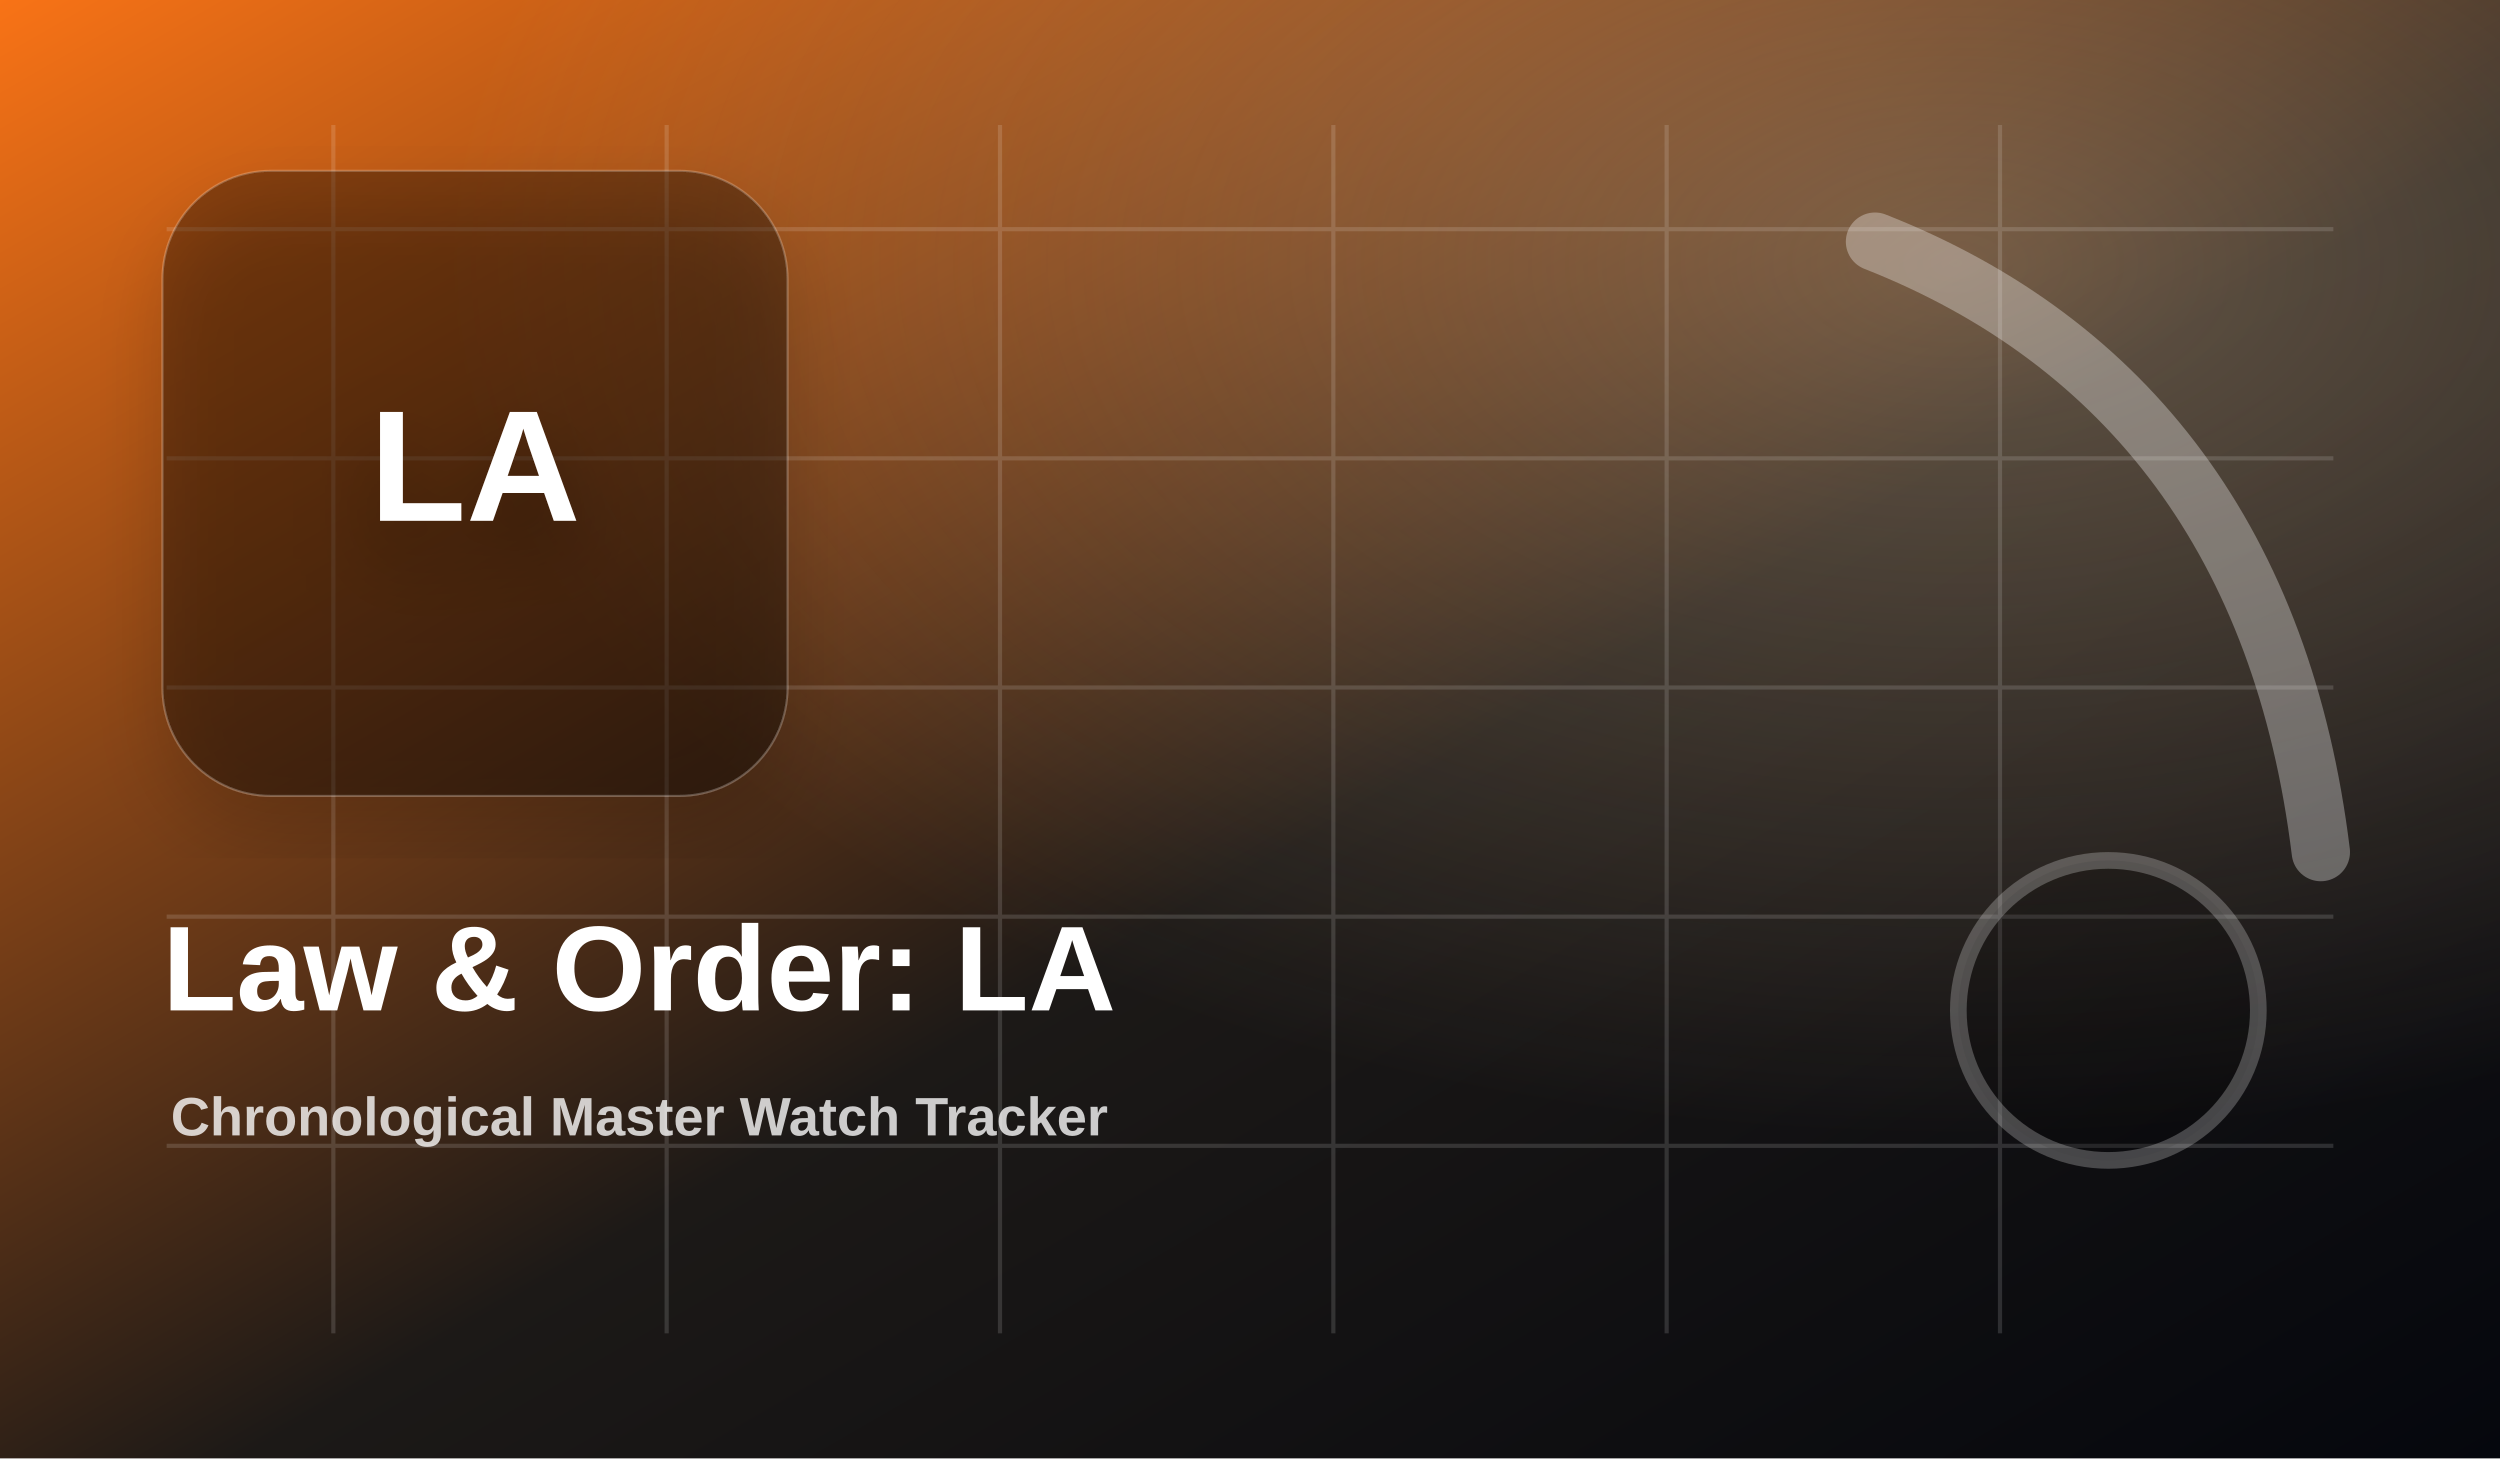
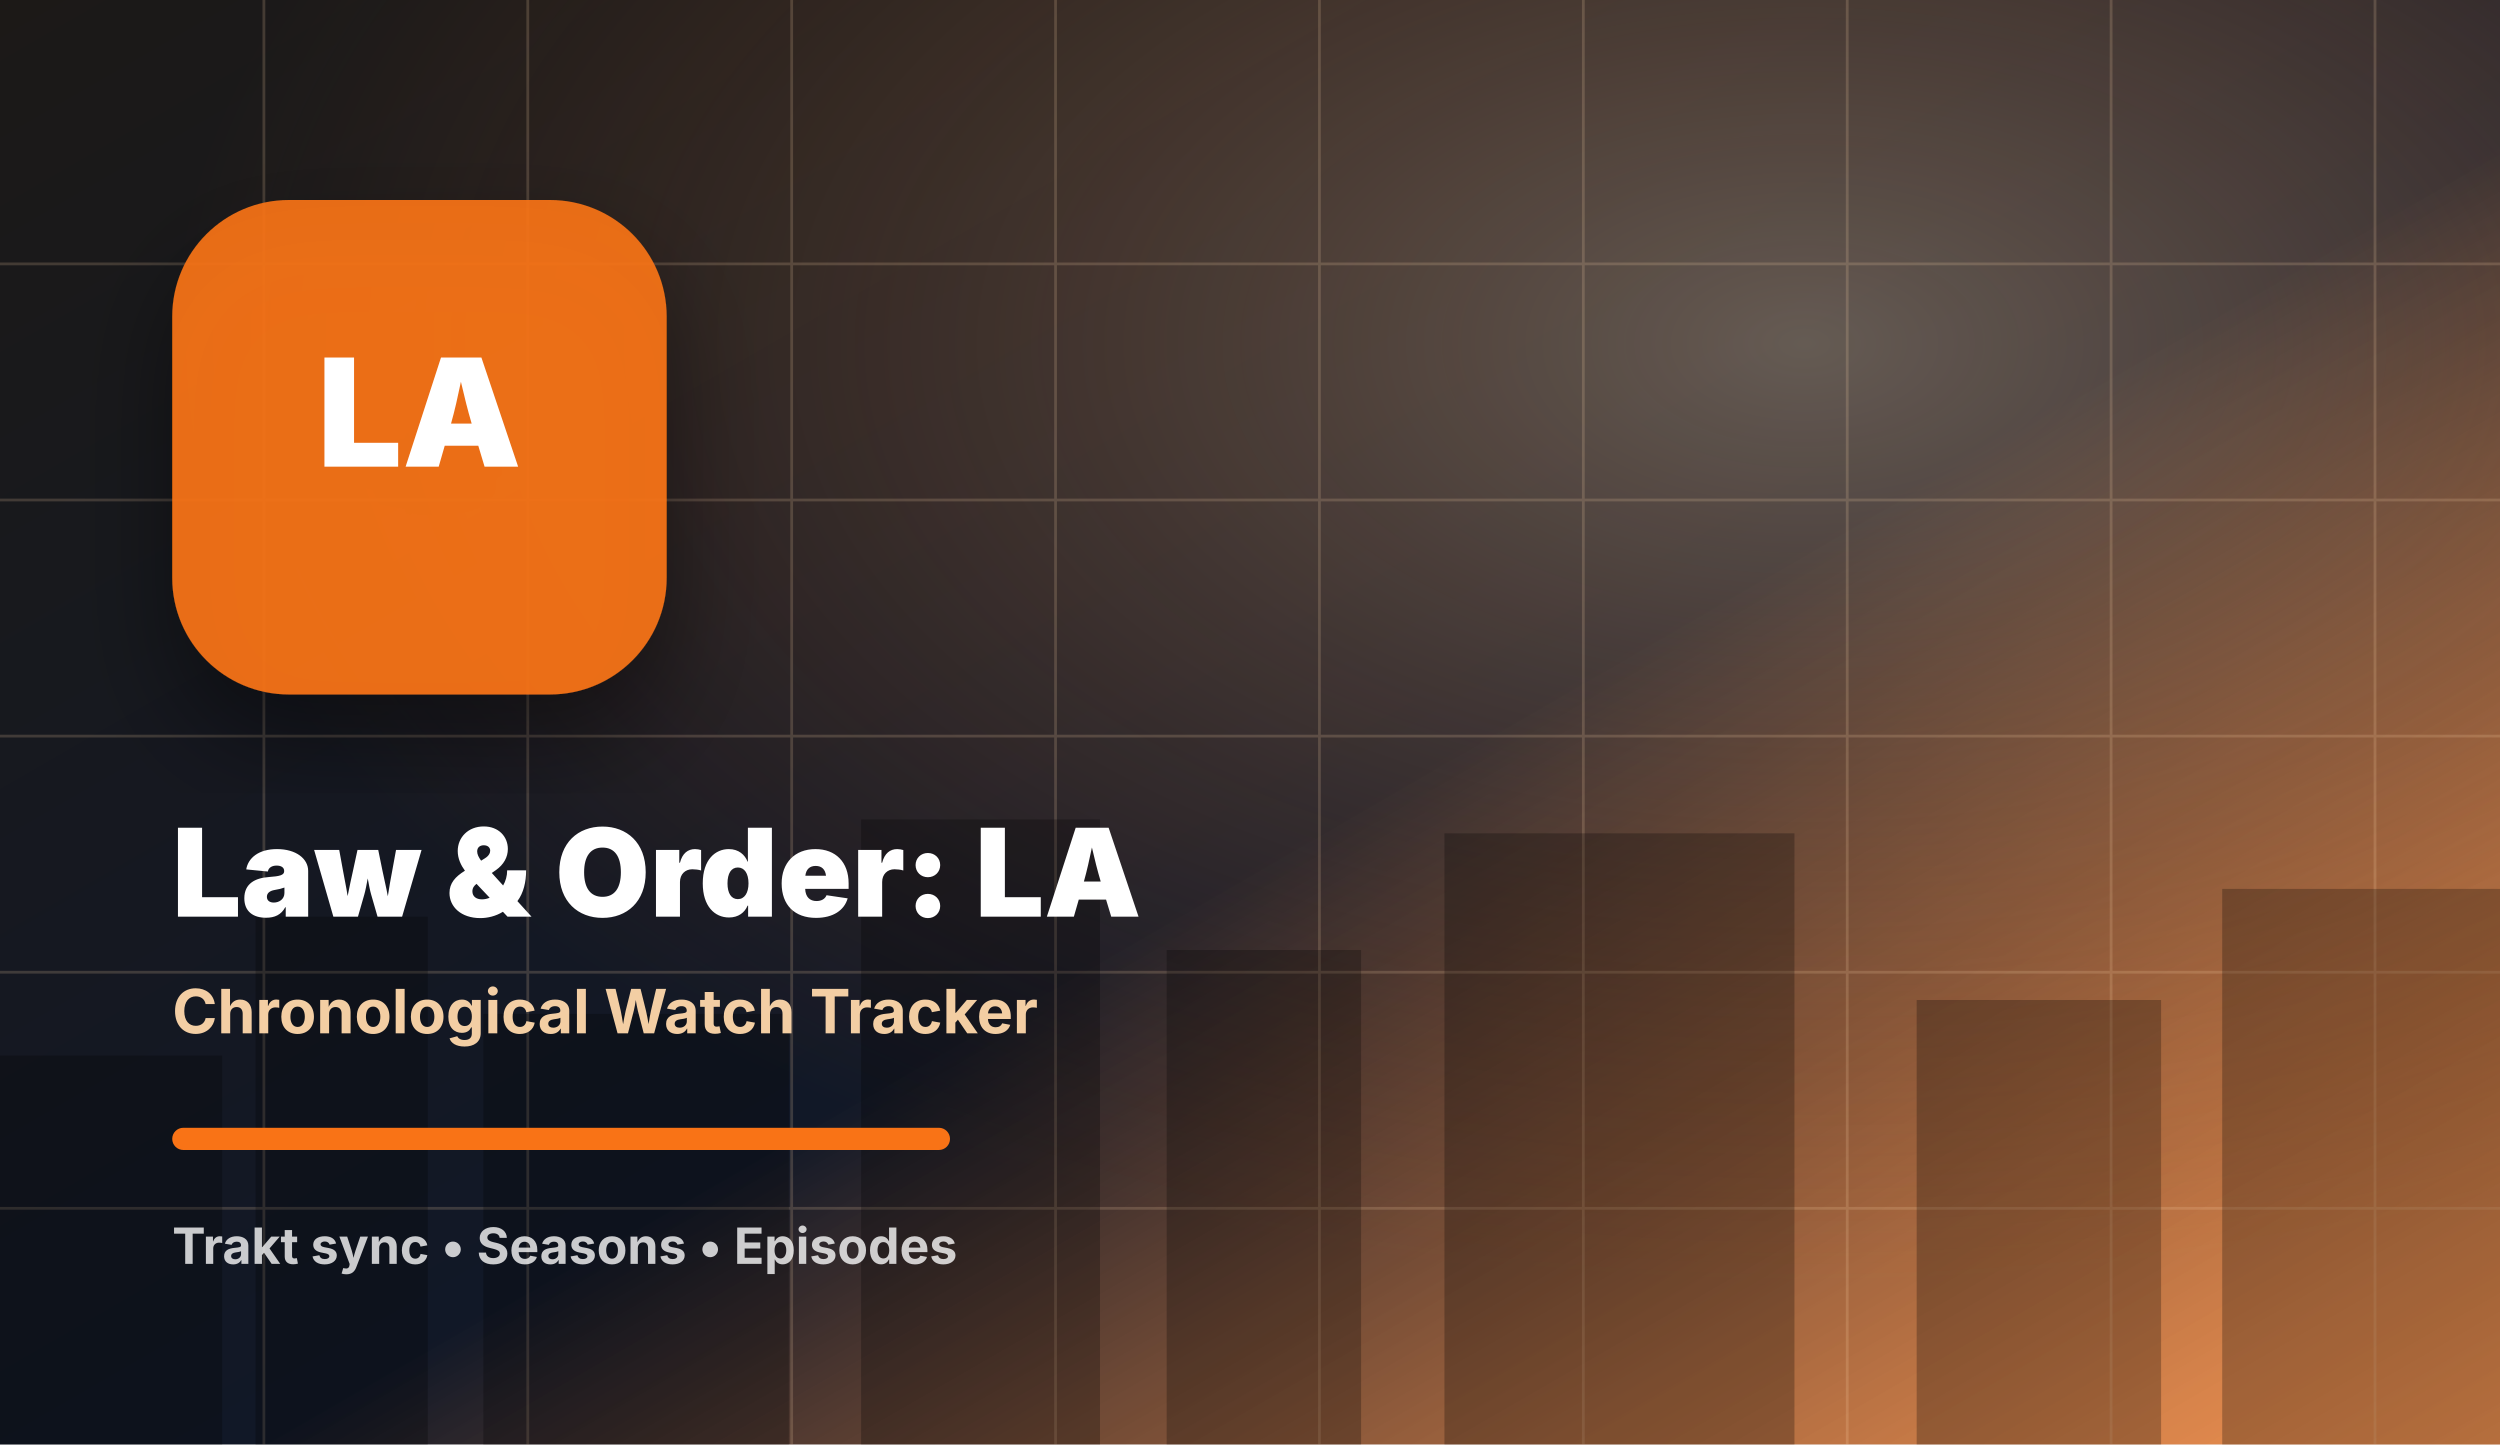
- <svg xmlns="http://www.w3.org/2000/svg" width="1200" height="700" viewBox="0 0 1200 700" role="img" aria-label="Law &amp; Order: LA artwork">
+ <svg xmlns="http://www.w3.org/2000/svg" viewBox="0 0 900 520" width="900" height="520" role="img" aria-label="Law &amp; Order: LA artwork">
  <defs>
-     <linearGradient id="g" x1="0" y1="0" x2="1" y2="1">
-       <stop offset="0" stop-color="#f97316" />
-       <stop offset="0.55" stop-color="#1c1917" />
-       <stop offset="1" stop-color="#05070d" />
+     <linearGradient id="bg" x1="0" y1="0" x2="1" y2="1">
+       <stop offset="0" stop-color="#1c1917" />
+       <stop offset="0.55" stop-color="#111827" />
+       <stop offset="1" stop-color="#f97316" stop-opacity="0.72" />
    </linearGradient>
-     <radialGradient id="r" cx="78%" cy="18%" r="60%">
-       <stop offset="0" stop-color="#fed7aa" stop-opacity=".32" />
-       <stop offset="1" stop-color="#fed7aa" stop-opacity="0" />
+     <radialGradient id="glow" cx="72%" cy="24%" r="65%">
+       <stop offset="0" stop-color="#fed7aa" stop-opacity="0.35" />
+       <stop offset="1" stop-color="#f97316" stop-opacity="0" />
    </radialGradient>
-     <filter id="shadow">
-       <feDropShadow dx="0" dy="18" stdDeviation="18" flood-color="#000" flood-opacity=".45" />
+     <filter id="shadow" x="-20%" y="-20%" width="140%" height="140%">
+       <feDropShadow dx="0" dy="18" stdDeviation="18" flood-color="#000" flood-opacity="0.45" />
    </filter>
  </defs>
-   <rect width="1200" height="700" fill="url(#g)" />
-   <rect width="1200" height="700" fill="url(#r)" />
-   <g opacity=".14" stroke="#fff" stroke-width="2">
-     <path d="M80 110h1040M80 220h1040M80 330h1040M80 440h1040M80 550h1040" />
-     <path d="M160 60v580M320 60v580M480 60v580M640 60v580M800 60v580M960 60v580" />
+   <rect width="900" height="520" fill="url(#bg)" />
+   <rect width="900" height="520" fill="url(#glow)" />
+   <g opacity="0.18" stroke="#fed7aa" stroke-width="1">
+     <path d="M0 95H900M0 180H900M0 265H900M0 350H900M0 435H900" />
+     <path d="M95 0V520M190 0V520M285 0V520M380 0V520M475 0V520M570 0V520M665 0V520M760 0V520M855 0V520" />
+   </g>
+   <g opacity="0.26" fill="#000">
+     <rect x="0" y="380" width="80" height="140" />
+     <rect x="92" y="330" width="62" height="190" />
+     <rect x="174" y="365" width="110" height="155" />
+     <rect x="310" y="295" width="86" height="225" />
+     <rect x="420" y="342" width="70" height="178" />
+     <rect x="520" y="300" width="126" height="220" />
+     <rect x="690" y="360" width="88" height="160" />
+     <rect x="800" y="320" width="100" height="200" />
  </g>
  <g filter="url(#shadow)">
-     <rect x="78" y="82" width="300" height="300" rx="52" fill="rgba(0,0,0,.35)" stroke="rgba(255,255,255,.22)" />
-     <text x="228" y="250" text-anchor="middle" font-family="Arial, Helvetica, sans-serif" font-size="76" font-weight="900" fill="#fff">LA</text>
+     <rect x="62" y="72" width="178" height="178" rx="42" fill="#f97316" opacity="0.92" />
+     <text x="151" y="168" text-anchor="middle" font-family="Inter, Arial, sans-serif" font-size="54" font-weight="900" fill="white">LA</text>
  </g>
-   <text x="78" y="485" font-family="Arial, Helvetica, sans-serif" font-size="58" font-weight="900" fill="#fff">Law &amp; Order: LA</text>
-   <text x="82" y="545" font-family="Arial, Helvetica, sans-serif" font-size="26" font-weight="700" fill="rgba(255,255,255,.78)">Chronological Master Watch Tracker</text>
-   <path d="M900 116c122 48 196 146 214 293" fill="none" stroke="rgba(255,255,255,.32)" stroke-width="28" stroke-linecap="round" />
-   <circle cx="1012" cy="485" r="72" fill="rgba(0,0,0,.2)" stroke="rgba(255,255,255,.24)" stroke-width="8" />
+   <text x="62" y="330" font-family="Inter, Arial, sans-serif" font-size="44" font-weight="900" fill="white">Law &amp; Order: LA</text>
+   <text x="62" y="372" font-family="Inter, Arial, sans-serif" font-size="22" font-weight="700" fill="#fed7aa" opacity="0.95">Chronological Watch Tracker</text>
+   <rect x="62" y="406" width="280" height="8" rx="4" fill="#f97316" />
+   <text x="62" y="455" font-family="Inter, Arial, sans-serif" font-size="18" font-weight="700" fill="white" opacity="0.78">Trakt sync • Seasons • Episodes</text>
</svg>
